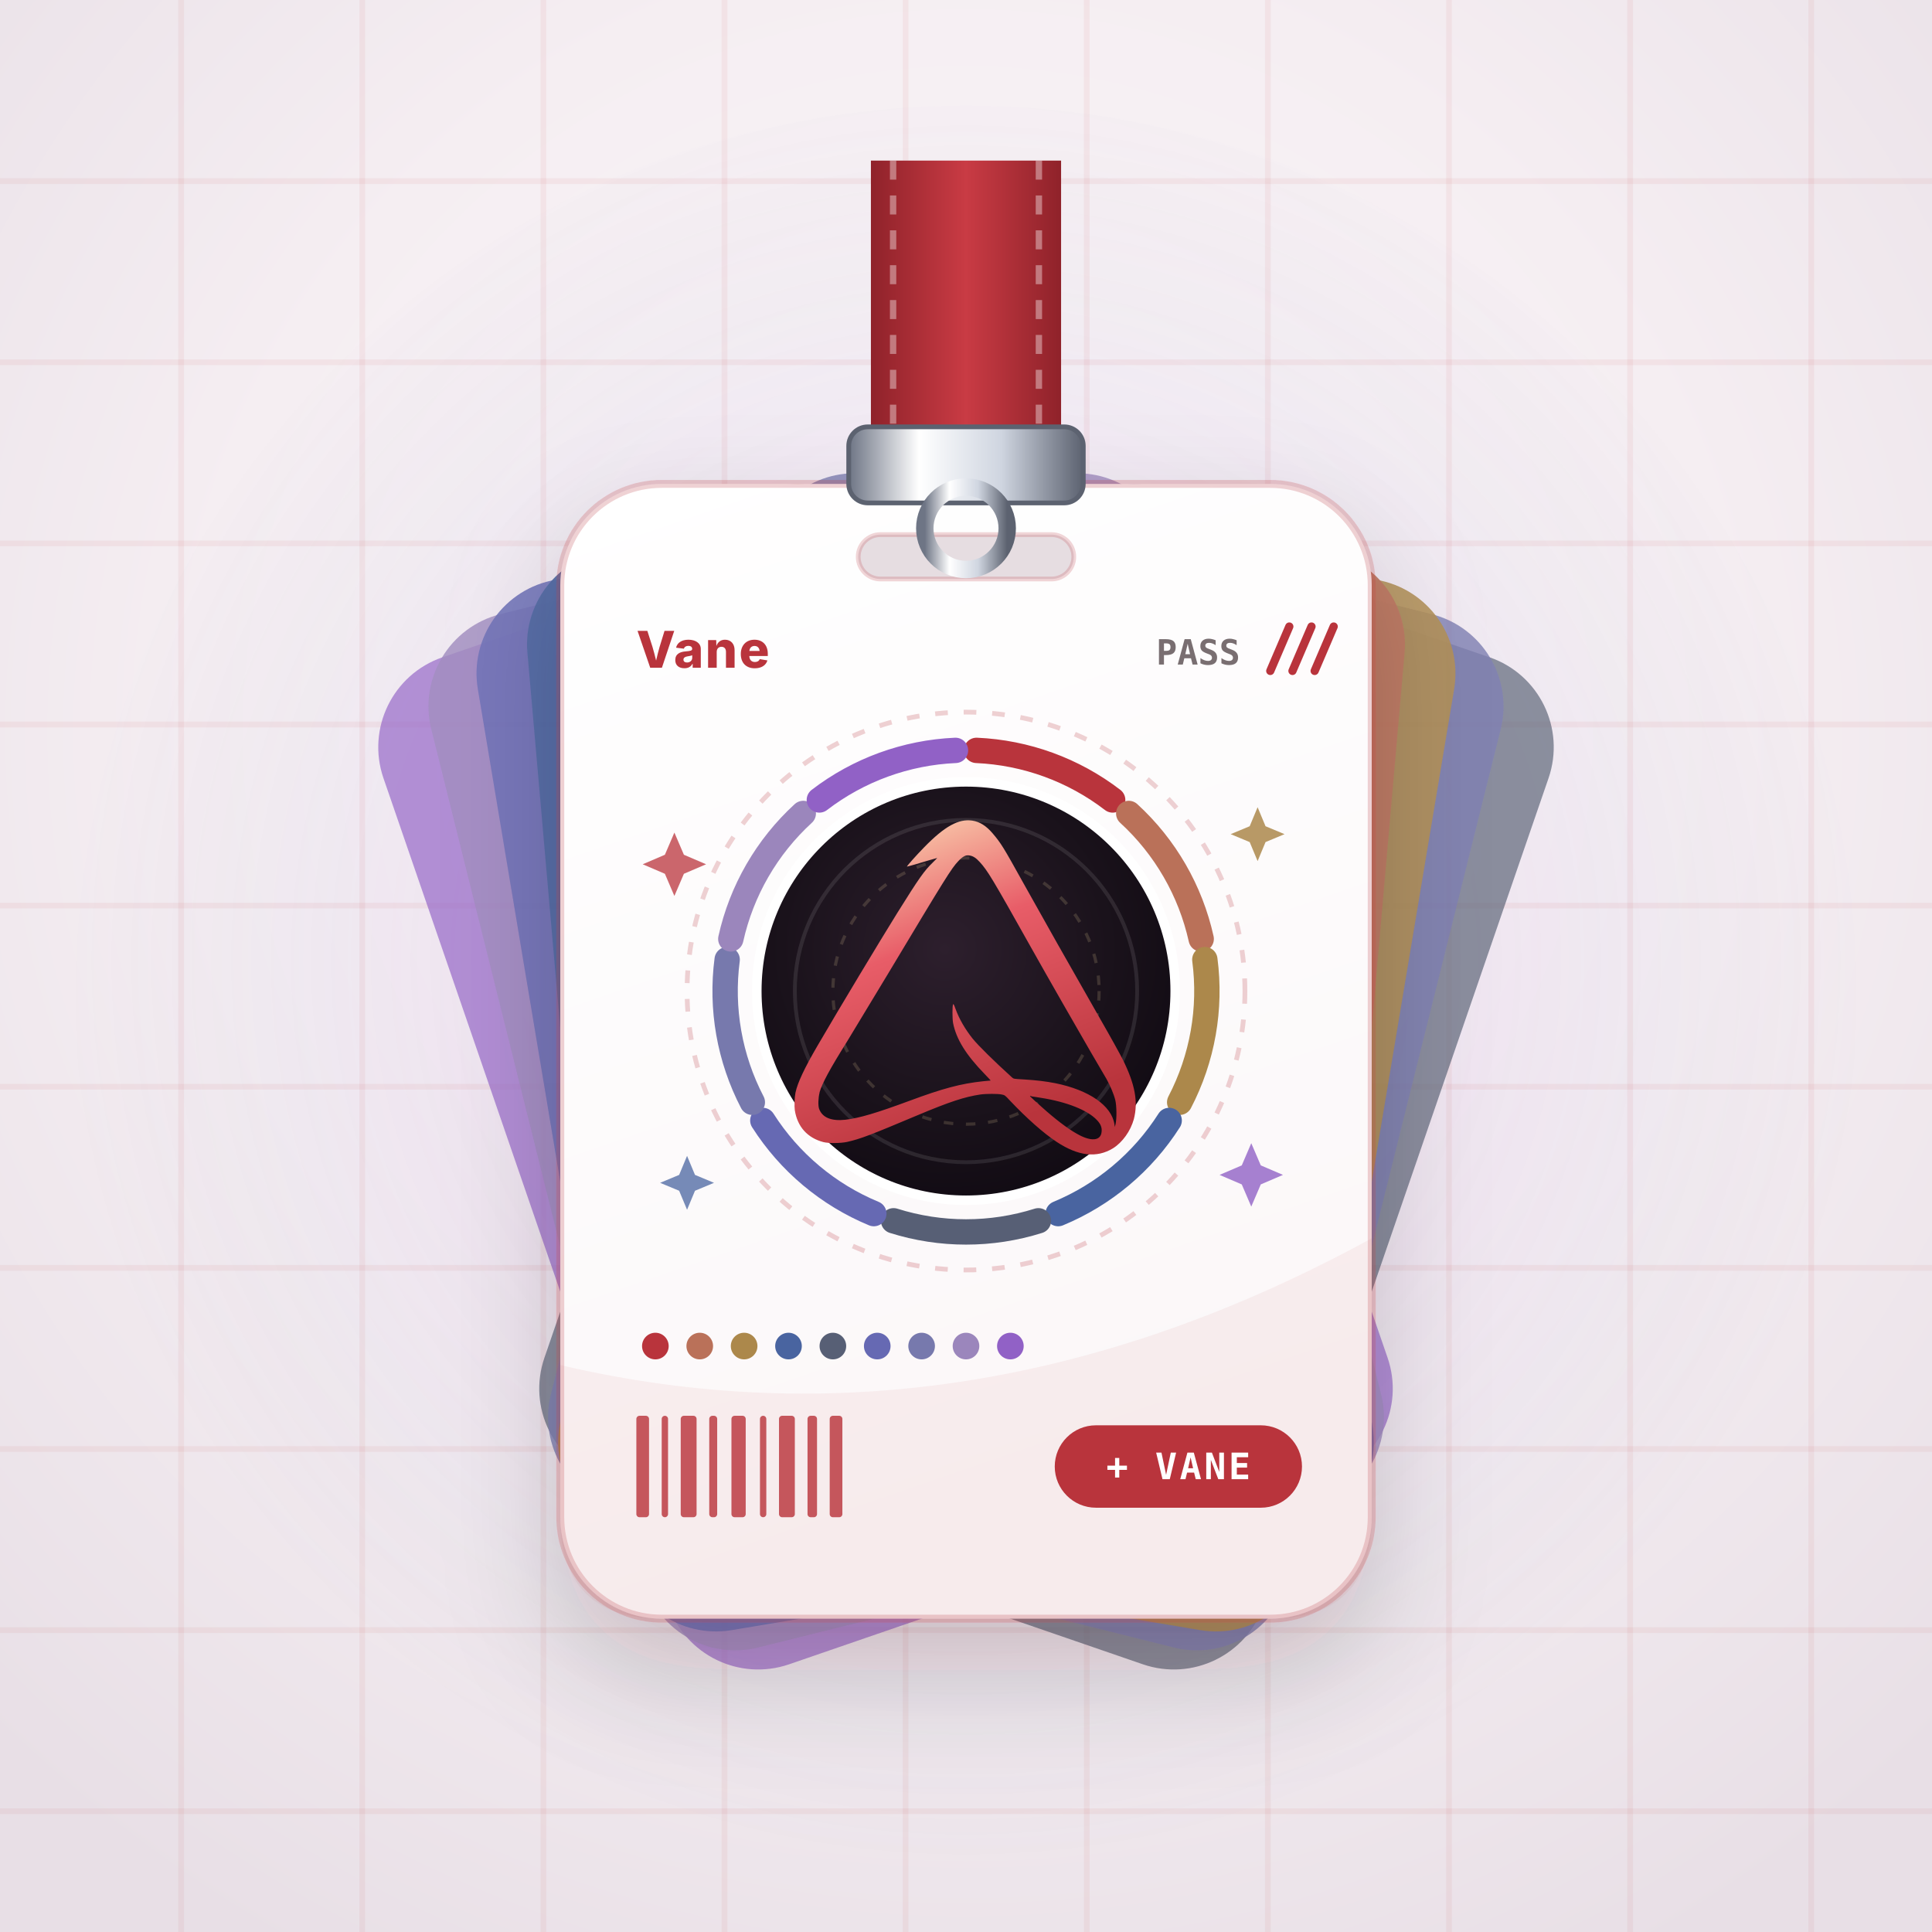
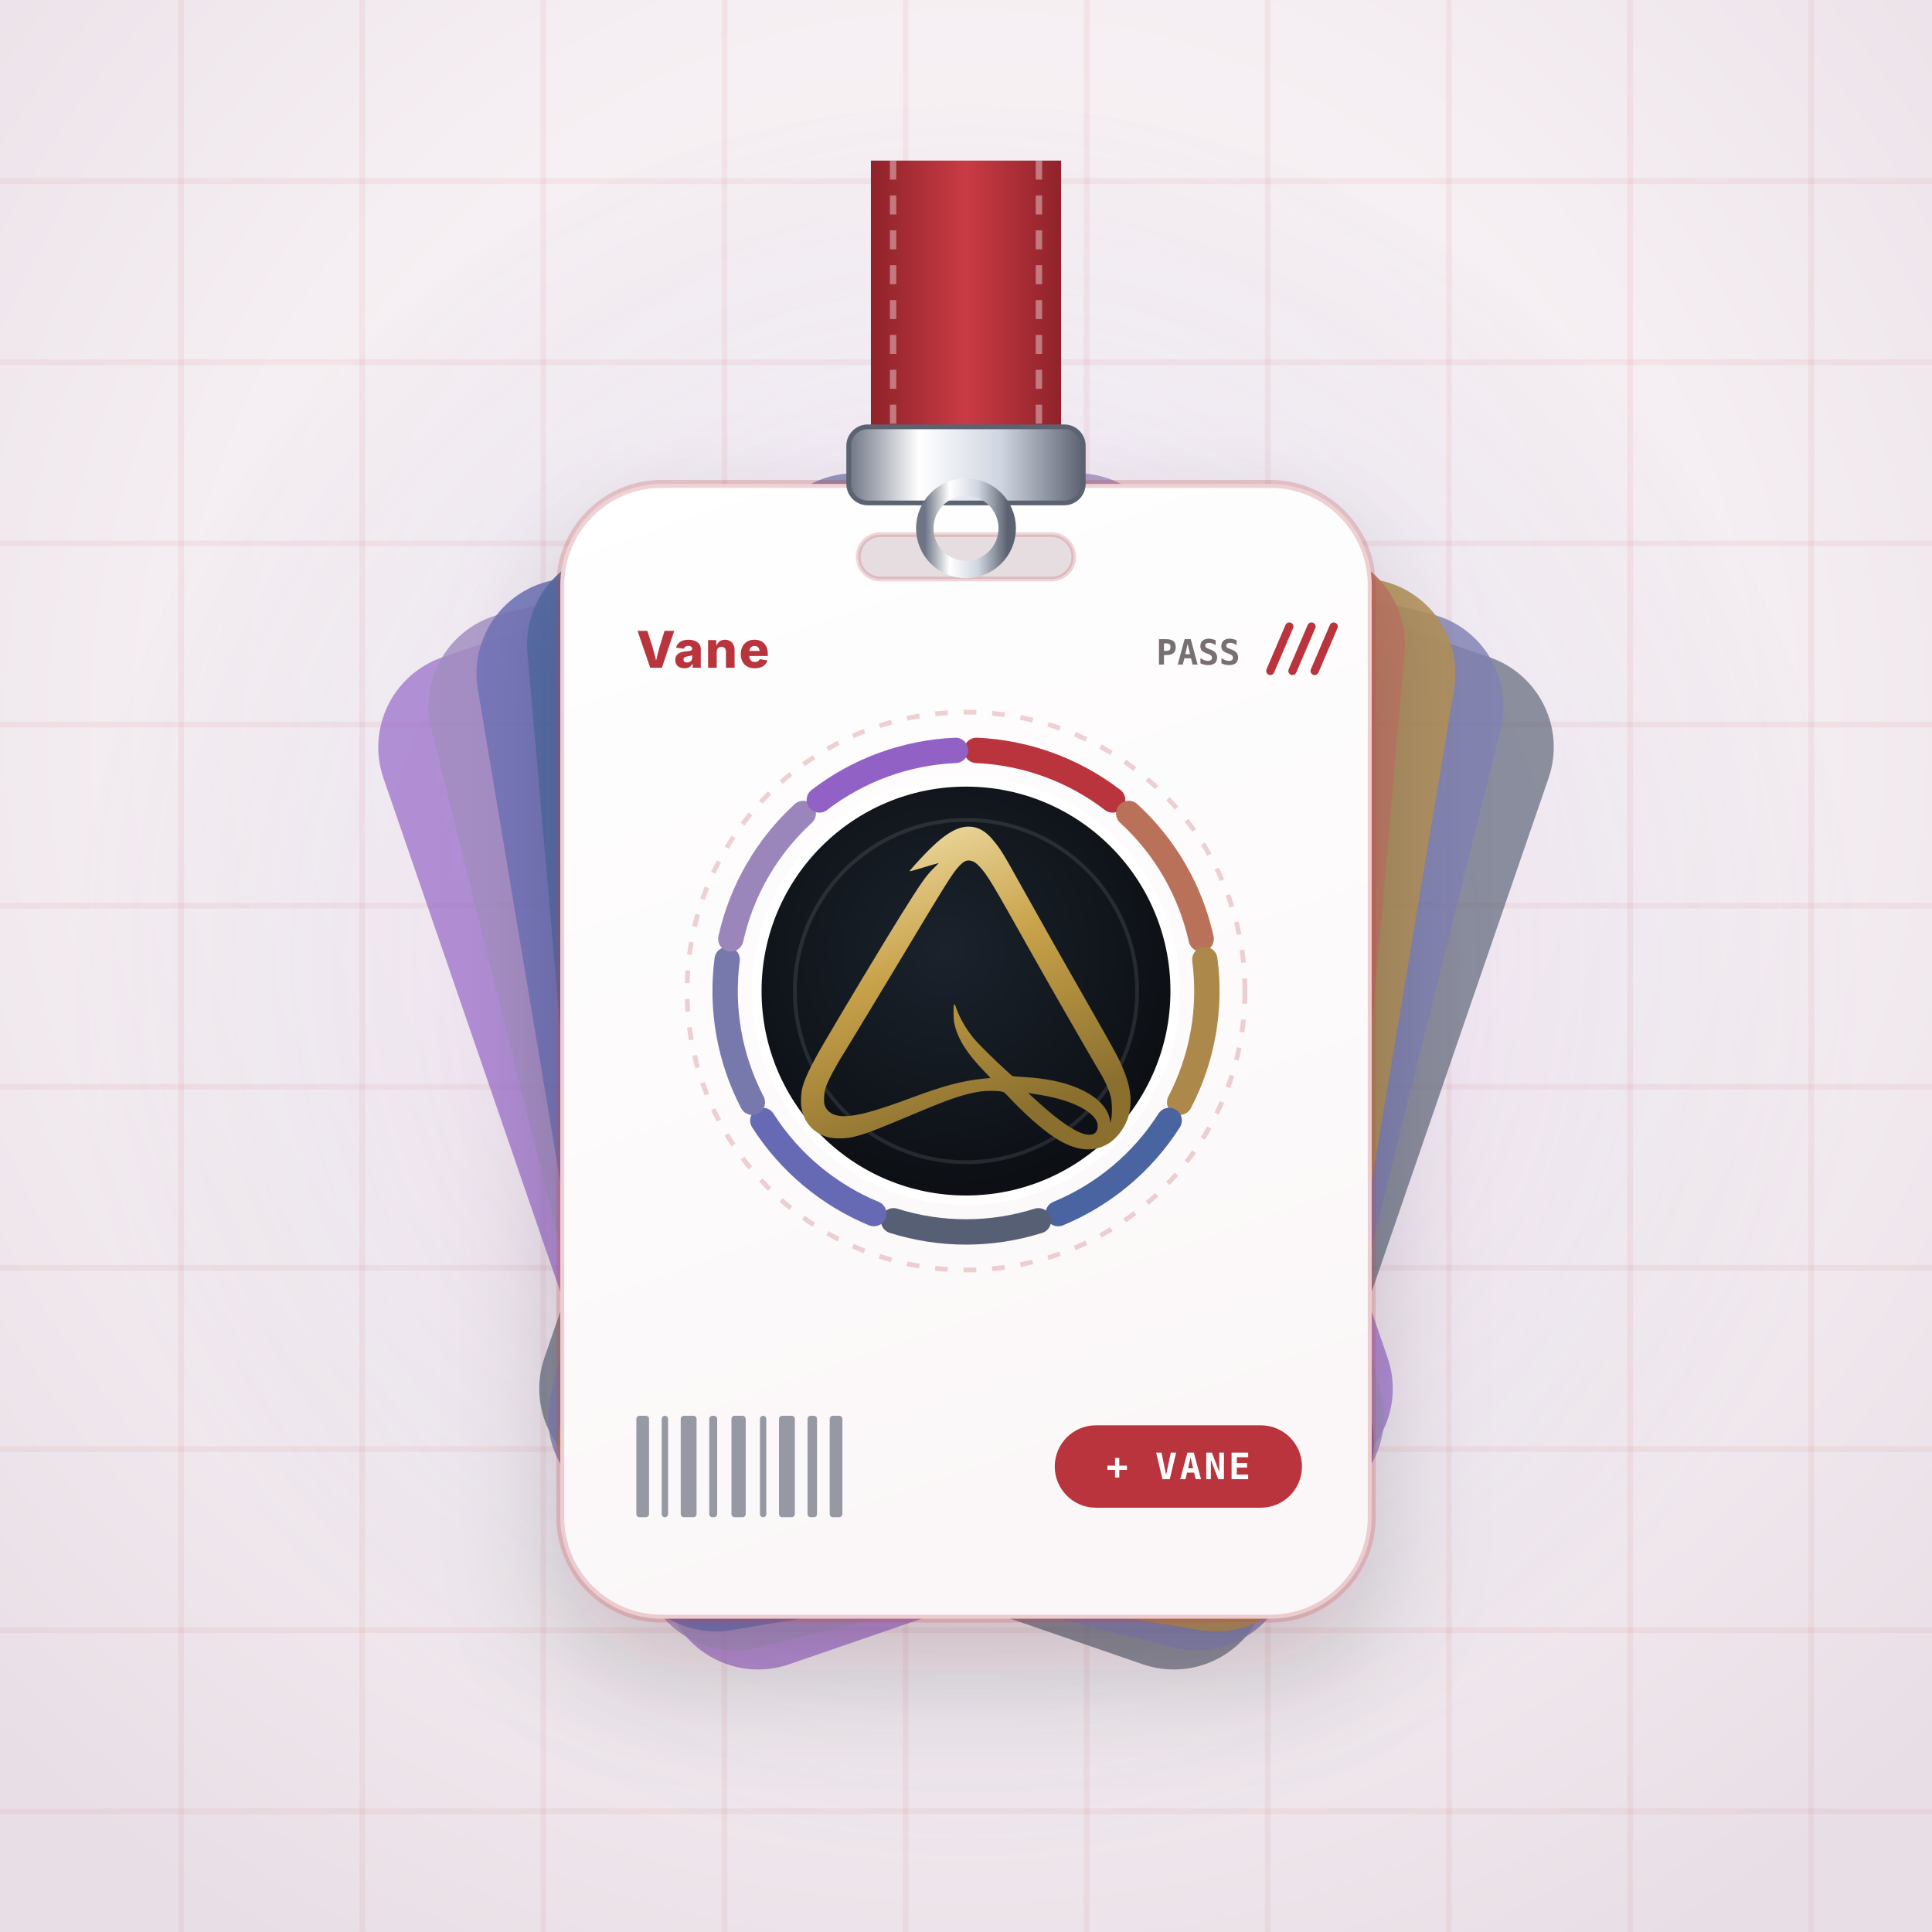
<svg xmlns="http://www.w3.org/2000/svg" viewBox="0 0 512 512" width="512" height="512">
  <defs>
    <radialGradient id="bg" cx="50%" cy="38%" r="72%">
      <stop offset="0%" stop-color="#fdf9fa" />
      <stop offset="55%" stop-color="#f5eef2" />
      <stop offset="100%" stop-color="#e8dfe6" />
    </radialGradient>
    <radialGradient id="aura" cx="50%" cy="48%" r="50%">
      <stop offset="0%" stop-color="#b9343c" stop-opacity="0.16" />
      <stop offset="55%" stop-color="#9161c6" stop-opacity="0.08" />
      <stop offset="100%" stop-color="#4964a0" stop-opacity="0" />
    </radialGradient>
    <linearGradient id="strapGrad" x1="0" y1="0" x2="1" y2="0">
      <stop offset="0%" stop-color="#8f222a" />
      <stop offset="50%" stop-color="#c93b44" />
      <stop offset="100%" stop-color="#8f222a" />
    </linearGradient>
    <linearGradient id="clampGrad" x1="0" y1="0" x2="1" y2="0">
      <stop offset="0%" stop-color="#6e7585" />
      <stop offset="30%" stop-color="#ffffff" />
      <stop offset="65%" stop-color="#cfd5e0" />
      <stop offset="100%" stop-color="#5c6270" />
    </linearGradient>
    <linearGradient id="cardSurface" x1="0" y1="0" x2="0.25" y2="1">
      <stop offset="0%" stop-color="#ffffff" />
      <stop offset="100%" stop-color="#fbf7f8" />
    </linearGradient>
    <radialGradient id="vinylDisc" cx="45%" cy="40%" r="65%">
-       <stop offset="0%" stop-color="#2d1f2d" />
-       <stop offset="60%" stop-color="#1a121b" />
-       <stop offset="100%" stop-color="#100a12" />
+       <stop offset="0%" stop-color="#1b222c" />
+       <stop offset="60%" stop-color="#11161c" />
+       <stop offset="100%" stop-color="#0a0d12" />
    </radialGradient>
-     <linearGradient id="vaneNeedle" x1="0" y1="0" x2="0.4" y2="1">
-       <stop offset="0%" stop-color="#fff0c2" />
-       <stop offset="45%" stop-color="#e85d68" />
-       <stop offset="100%" stop-color="#b9343c" />
+     <linearGradient id="vaneGold" x1="0" y1="0" x2="0.35" y2="1">
+       <stop offset="0%" stop-color="#F6E6B4" />
+       <stop offset="50%" stop-color="#C8A24A" />
+       <stop offset="100%" stop-color="#8A6F2E" />
    </linearGradient>
    <filter id="cardShadow" x="-18%" y="-12%" width="136%" height="136%">
      <feDropShadow dx="0" dy="16" stdDeviation="18" flood-color="#27171b" flood-opacity="0.18" />
    </filter>
  </defs>
  <rect width="512" height="512" rx="0" fill="url(#bg)" />
  <circle cx="256" cy="264" r="236" fill="url(#aura)" />
  <g stroke="#b9343c" stroke-opacity="0.065" stroke-width="1.5">
    <line x1="48" y1="0" x2="48" y2="512" />
    <line x1="0" y1="48" x2="512" y2="48" />
    <line x1="96" y1="0" x2="96" y2="512" />
    <line x1="0" y1="96" x2="512" y2="96" />
    <line x1="144" y1="0" x2="144" y2="512" />
    <line x1="0" y1="144" x2="512" y2="144" />
    <line x1="192" y1="0" x2="192" y2="512" />
    <line x1="0" y1="192" x2="512" y2="192" />
    <line x1="240" y1="0" x2="240" y2="512" />
    <line x1="0" y1="240" x2="512" y2="240" />
    <line x1="288" y1="0" x2="288" y2="512" />
    <line x1="0" y1="288" x2="512" y2="288" />
    <line x1="336" y1="0" x2="336" y2="512" />
    <line x1="0" y1="336" x2="512" y2="336" />
    <line x1="384" y1="0" x2="384" y2="512" />
    <line x1="0" y1="384" x2="512" y2="384" />
    <line x1="432" y1="0" x2="432" y2="512" />
    <line x1="0" y1="432" x2="512" y2="432" />
    <line x1="480" y1="0" x2="480" y2="512" />
    <line x1="0" y1="480" x2="512" y2="480" />
  </g>
  <g transform="translate(256 266) scale(0.84) translate(-256 -266)">
    <g opacity="0.92">
      <rect x="136" y="114" width="240" height="336" rx="30" fill="#9161c6" transform="rotate(-19 256 360)" opacity="0.72" />
      <rect x="136" y="114" width="240" height="336" rx="30" fill="#9b86bc" transform="rotate(-14 256 360)" opacity="0.82" />
      <rect x="136" y="114" width="240" height="336" rx="30" fill="#6669b3" transform="rotate(-9.5 256 360)" opacity="0.88" />
      <rect x="136" y="114" width="240" height="336" rx="30" fill="#4964a0" transform="rotate(-5 256 360)" opacity="0.94" />
      <rect x="136" y="114" width="240" height="336" rx="30" fill="#575f75" transform="rotate(19 256 360)" opacity="0.72" />
      <rect x="136" y="114" width="240" height="336" rx="30" fill="#7779ad" transform="rotate(14 256 360)" opacity="0.82" />
      <rect x="136" y="114" width="240" height="336" rx="30" fill="#ac884b" transform="rotate(9.5 256 360)" opacity="0.88" />
      <rect x="136" y="114" width="240" height="336" rx="30" fill="#ba7159" transform="rotate(5 256 360)" opacity="0.94" />
    </g>
    <g filter="url(#cardShadow)">
      <rect x="128" y="102" width="256" height="358" rx="32" fill="url(#cardSurface)" stroke="#b9343c" stroke-opacity="0.22" stroke-width="2.5" />
    </g>
-     <path d="M 128 380 Q 256 410 384 340 L 384 428 Q 384 460 352 460 L 160 460 Q 128 460 128 428 Z" fill="#b9343c" fill-opacity="0.06" />
    <rect x="222" y="118" width="68" height="14" rx="7" fill="#e6dde1" stroke="#b9343c" stroke-opacity="0.2" stroke-width="1.5" />
    <rect x="226" y="0" width="60" height="96" fill="url(#strapGrad)" />
    <line x1="233" y1="0" x2="233" y2="96" stroke="#ffffff" stroke-opacity="0.38" stroke-width="2" stroke-dasharray="6 5" />
    <line x1="279" y1="0" x2="279" y2="96" stroke="#ffffff" stroke-opacity="0.38" stroke-width="2" stroke-dasharray="6 5" />
    <rect x="219" y="84" width="74" height="24" rx="6" fill="url(#clampGrad)" stroke="#5c6270" stroke-width="1.5" />
    <circle cx="256" cy="116" r="13" fill="none" stroke="url(#clampGrad)" stroke-width="5.5" />
    <text x="152" y="160" font-family="-apple-system, BlinkMacSystemFont, 'Inter', sans-serif" font-size="16" font-weight="800" fill="#b9343c" letter-spacing="0.5">Vane</text>
    <text x="316" y="159" font-family="ui-monospace, SFMono-Regular, monospace" font-size="11" font-weight="800" fill="#27171b" opacity="0.62">PASS</text>
    <g stroke="#b9343c" stroke-width="2.6" stroke-linecap="round">
      <line x1="352" y1="161" x2="358" y2="147" />
      <line x1="359" y1="161" x2="365" y2="147" />
      <line x1="366" y1="161" x2="372" y2="147" />
    </g>
    <circle cx="256" cy="262" r="88" fill="none" stroke="#b9343c" stroke-opacity="0.22" stroke-width="1.5" stroke-dasharray="4 5" />
    <g>
      <path d="M 259.32 186.07 A 76 76 0 0 1 302.27 201.71" fill="none" stroke="#b9343c" stroke-width="8" stroke-linecap="round" />
      <path d="M 307.34 205.97 A 76 76 0 0 1 330.20 245.55" fill="none" stroke="#ba7159" stroke-width="8" stroke-linecap="round" />
      <path d="M 331.35 252.08 A 76 76 0 0 1 323.41 297.09" fill="none" stroke="#ac884b" stroke-width="8" stroke-linecap="round" />
      <path d="M 320.10 302.83 A 76 76 0 0 1 285.08 332.21" fill="none" stroke="#4964a0" stroke-width="8" stroke-linecap="round" />
      <path d="M 278.85 334.48 A 76 76 0 0 1 233.15 334.48" fill="none" stroke="#575f75" stroke-width="8" stroke-linecap="round" />
      <path d="M 226.92 332.21 A 76 76 0 0 1 191.90 302.83" fill="none" stroke="#6669b3" stroke-width="8" stroke-linecap="round" />
      <path d="M 188.59 297.09 A 76 76 0 0 1 180.65 252.08" fill="none" stroke="#7779ad" stroke-width="8" stroke-linecap="round" />
      <path d="M 181.80 245.55 A 76 76 0 0 1 204.66 205.97" fill="none" stroke="#9b86bc" stroke-width="8" stroke-linecap="round" />
      <path d="M 209.73 201.71 A 76 76 0 0 1 252.68 186.07" fill="none" stroke="#9161c6" stroke-width="8" stroke-linecap="round" />
    </g>
    <circle cx="256" cy="262" r="66" fill="url(#vinylDisc)" stroke="#ffffff" stroke-width="3" />
    <circle cx="256" cy="262" r="54" fill="none" stroke="#ffffff" stroke-opacity="0.1" stroke-width="1.2" />
-     <circle cx="256" cy="262" r="42" fill="none" stroke="#fae5a8" stroke-opacity="0.16" stroke-width="1" stroke-dasharray="3 4" />
-     <path d="M 164 212 L 167 219 L 174 222 L 167 225 L 164 232 L 161 225 L 154 222 L 161 219 Z" fill="#b9343c" opacity="0.75" />
-     <path d="M 348 204 L 350.5 210 L 356.5 212.5 L 350.5 215 L 348 221 L 345.5 215 L 339.5 212.5 L 345.5 210 Z" fill="#ac884b" opacity="0.85" />
-     <path d="M 168 314 L 170.5 320 L 176.5 322.5 L 170.5 325 L 168 331 L 165.5 325 L 159.5 322.5 L 165.5 320 Z" fill="#4964a0" opacity="0.75" />
-     <path d="M 346 310 L 349 317 L 356 320 L 349 323 L 346 330 L 343 323 L 336 320 L 343 317 Z" fill="#9161c6" opacity="0.8" />
-     <g transform="translate(203 208) scale(4.4)">
-       <path fill-rule="evenodd" fill="url(#vaneNeedle)" d="M -0.23,20.81 c 0.18,1.18 0.90,1.99 2.04,2.29 c 0.38,0.10 1.25,0.09 1.71,-0.01 c 0.98,-0.22 1.69,-0.50 5.02,-1.90 c 2.33,-0.98 3.40,-1.33 4.53,-1.50 c 0.43,-0.06 1.26,-0.06 1.54,0 c 0.21,0.04 0.24,0.06 0.58,0.43 c 1.21,1.28 2.42,2.35 3.36,2.97 c 1.55,1.02 2.87,1.17 4.03,0.46 c 0.68,-0.42 1.27,-1.25 1.50,-2.09 c 0.32,-1.25 0.09,-2.50 -0.80,-4.29 c -0.16,-0.32 -0.87,-1.61 -1.59,-2.86 c -2.78,-4.87 -3.64,-6.40 -5.52,-9.76 c -1.45,-2.61 -1.60,-2.86 -2.22,-3.59 c -0.45,-0.53 -0.92,-0.83 -1.46,-0.91 c -0.97,-0.14 -1.97,0.40 -3.45,1.92 c -0.55,0.56 -1.25,1.35 -1.23,1.38 c 0.00,0.00 0.26,-0.06 0.56,-0.15 c 0.60,-0.18 1.58,-0.47 1.61,-0.47 c 0.01,0 -0.13,0.14 -0.32,0.33 c -0.61,0.59 -0.96,1.08 -2.54,3.61 c -1.25,2.01 -4.10,6.74 -5.72,9.52 c -0.95,1.63 -1.43,2.66 -1.58,3.36 c -0.07,0.33 -0.09,0.98 -0.05,1.27 z m 1.77,-1.26 c 0.19,-0.66 0.72,-1.65 1.99,-3.68 c 0.29,-0.47 1.62,-2.67 2.95,-4.88 c 4.12,-6.87 4.51,-7.50 5.01,-8.03 c 0.31,-0.33 0.52,-0.45 0.79,-0.41 c 0.25,0.03 0.47,0.16 0.75,0.47 c 0.56,0.61 0.90,1.17 3.68,6.13 c 1.20,2.14 3.32,5.84 4.30,7.53 c 0.48,0.82 0.98,1.67 1.10,1.88 c 0.27,0.48 0.53,1.09 0.64,1.53 c 0.10,0.42 0.11,1.33 0.02,1.71 l -0.05,0.22 l -0.03,-0.19 c -0.20,-1.34 -1.82,-2.46 -4.24,-2.95 c -0.72,-0.14 -1.33,-0.21 -2.25,-0.27 c -0.72,-0.04 -0.74,-0.04 -0.85,-0.14 c -1.28,-1.16 -2.42,-2.28 -2.84,-2.80 c -0.53,-0.67 -0.95,-1.39 -1.22,-2.13 c -0.09,-0.26 -0.14,-0.36 -0.17,-0.32 c -0.06,0.10 -0.06,1.03 0,1.35 c 0.23,1.15 0.91,2.26 2.27,3.66 c 0.24,0.25 0.44,0.46 0.42,0.46 c -0.01,0 -0.25,0.02 -0.54,0.05 c -1.60,0.17 -2.90,0.52 -5.27,1.40 c -2.35,0.87 -3.59,1.24 -4.60,1.36 c -1.01,0.11 -1.66,-0.15 -1.89,-0.79 c -0.08,-0.24 -0.06,-0.79 0.04,-1.17 z m 15.18,0.27 c 0.04,0.00 0.37,0.06 0.71,0.11 c 1.84,0.29 3.33,0.88 4.00,1.59 c 0.27,0.28 0.37,0.53 0.34,0.83 c -0.05,0.68 -0.77,0.74 -1.80,0.14 c -0.66,-0.37 -1.57,-1.07 -2.48,-1.89 c -0.96,-0.86 -0.92,-0.82 -0.77,-0.80 z" />
+     <g transform="translate(205 210) scale(4.25)">
+       <path fill-rule="evenodd" fill="url(#vaneGold)" d="M -0.23,20.81 c 0.18,1.18 0.90,1.99 2.04,2.29 c 0.38,0.10 1.25,0.09 1.71,-0.01 c 0.98,-0.22 1.69,-0.50 5.02,-1.90 c 2.33,-0.98 3.40,-1.33 4.53,-1.50 c 0.43,-0.06 1.26,-0.06 1.54,0 c 0.21,0.04 0.24,0.06 0.58,0.43 c 1.21,1.28 2.42,2.35 3.36,2.97 c 1.55,1.02 2.87,1.17 4.03,0.46 c 0.68,-0.42 1.27,-1.25 1.50,-2.09 c 0.32,-1.25 0.09,-2.50 -0.80,-4.29 c -0.16,-0.32 -0.87,-1.61 -1.59,-2.86 c -2.78,-4.87 -3.64,-6.40 -5.52,-9.76 c -1.45,-2.61 -1.60,-2.86 -2.22,-3.59 c -0.45,-0.53 -0.92,-0.83 -1.46,-0.91 c -0.97,-0.14 -1.97,0.40 -3.45,1.92 c -0.55,0.56 -1.25,1.35 -1.23,1.38 c 0.00,0.00 0.26,-0.06 0.56,-0.15 c 0.60,-0.18 1.58,-0.47 1.61,-0.47 c 0.01,0 -0.13,0.14 -0.32,0.33 c -0.61,0.59 -0.96,1.08 -2.54,3.61 c -1.25,2.01 -4.10,6.74 -5.72,9.52 c -0.95,1.63 -1.43,2.66 -1.58,3.36 c -0.07,0.33 -0.09,0.98 -0.05,1.27 z m 1.77,-1.26 c 0.19,-0.66 0.72,-1.65 1.99,-3.68 c 0.29,-0.47 1.62,-2.67 2.95,-4.88 c 4.12,-6.87 4.51,-7.50 5.01,-8.03 c 0.31,-0.33 0.52,-0.45 0.79,-0.41 c 0.25,0.03 0.47,0.16 0.75,0.47 c 0.56,0.61 0.90,1.17 3.68,6.13 c 1.20,2.14 3.32,5.84 4.30,7.53 c 0.48,0.82 0.98,1.67 1.10,1.88 c 0.27,0.48 0.53,1.09 0.64,1.53 c 0.10,0.42 0.11,1.33 0.02,1.71 l -0.05,0.22 l -0.03,-0.19 c -0.20,-1.34 -1.82,-2.46 -4.24,-2.95 c -0.72,-0.14 -1.33,-0.21 -2.25,-0.27 c -0.72,-0.04 -0.74,-0.04 -0.85,-0.14 c -1.28,-1.16 -2.42,-2.28 -2.84,-2.80 c -0.53,-0.67 -0.95,-1.39 -1.22,-2.13 c -0.09,-0.26 -0.14,-0.36 -0.17,-0.32 c -0.06,0.10 -0.06,1.03 0,1.35 c 0.23,1.15 0.91,2.26 2.27,3.66 c 0.24,0.25 0.44,0.46 0.42,0.46 c -0.01,0 -0.25,0.02 -0.54,0.05 c -1.60,0.17 -2.90,0.52 -5.27,1.40 c -2.35,0.87 -3.59,1.24 -4.60,1.36 c -1.01,0.11 -1.66,-0.15 -1.89,-0.79 c -0.08,-0.24 -0.06,-0.79 0.04,-1.17 z m 15.18,0.27 c 0.04,0.00 0.37,0.06 0.71,0.11 c 1.84,0.29 3.33,0.88 4.00,1.59 c 0.27,0.28 0.37,0.53 0.34,0.83 c -0.05,0.68 -0.77,0.74 -1.80,0.14 c -0.66,-0.37 -1.57,-1.07 -2.48,-1.89 c -0.96,-0.86 -0.92,-0.82 -0.77,-0.80 z" />
    </g>
-     <g transform="translate(152 368)">
-       <circle cx="6" cy="6" r="4.2" fill="#b9343c" />
-       <circle cx="20" cy="6" r="4.2" fill="#ba7159" />
-       <circle cx="34" cy="6" r="4.2" fill="#ac884b" />
-       <circle cx="48" cy="6" r="4.2" fill="#4964a0" />
-       <circle cx="62" cy="6" r="4.2" fill="#575f75" />
-       <circle cx="76" cy="6" r="4.2" fill="#6669b3" />
-       <circle cx="90" cy="6" r="4.2" fill="#7779ad" />
-       <circle cx="104" cy="6" r="4.2" fill="#9b86bc" />
-       <circle cx="118" cy="6" r="4.2" fill="#9161c6" />
-     </g>
-     <g fill="#b9343c" opacity="0.82" transform="translate(152 396)">
+     <g fill="#7a7f8a" opacity="0.78" transform="translate(152 396)">
      <rect x="0" y="0" width="4" height="32" rx="1" />
      <rect x="8" y="0" width="2" height="32" rx="1" />
      <rect x="14" y="0" width="5" height="32" rx="1" />
      <rect x="23" y="0" width="2.5" height="32" rx="1" />
      <rect x="30" y="0" width="4.5" height="32" rx="1" />
      <rect x="39" y="0" width="2" height="32" rx="1" />
      <rect x="45" y="0" width="5" height="32" rx="1" />
      <rect x="54" y="0" width="3" height="32" rx="1" />
      <rect x="61" y="0" width="4" height="32" rx="1" />
    </g>
    <rect x="284" y="399" width="78" height="26" rx="13" fill="#b9343c" />
    <text x="323" y="416" text-anchor="middle" font-family="ui-monospace, SFMono-Regular, monospace" font-size="11.5" font-weight="800" fill="#ffffff" letter-spacing="0.8">+ VANE</text>
  </g>
</svg>
